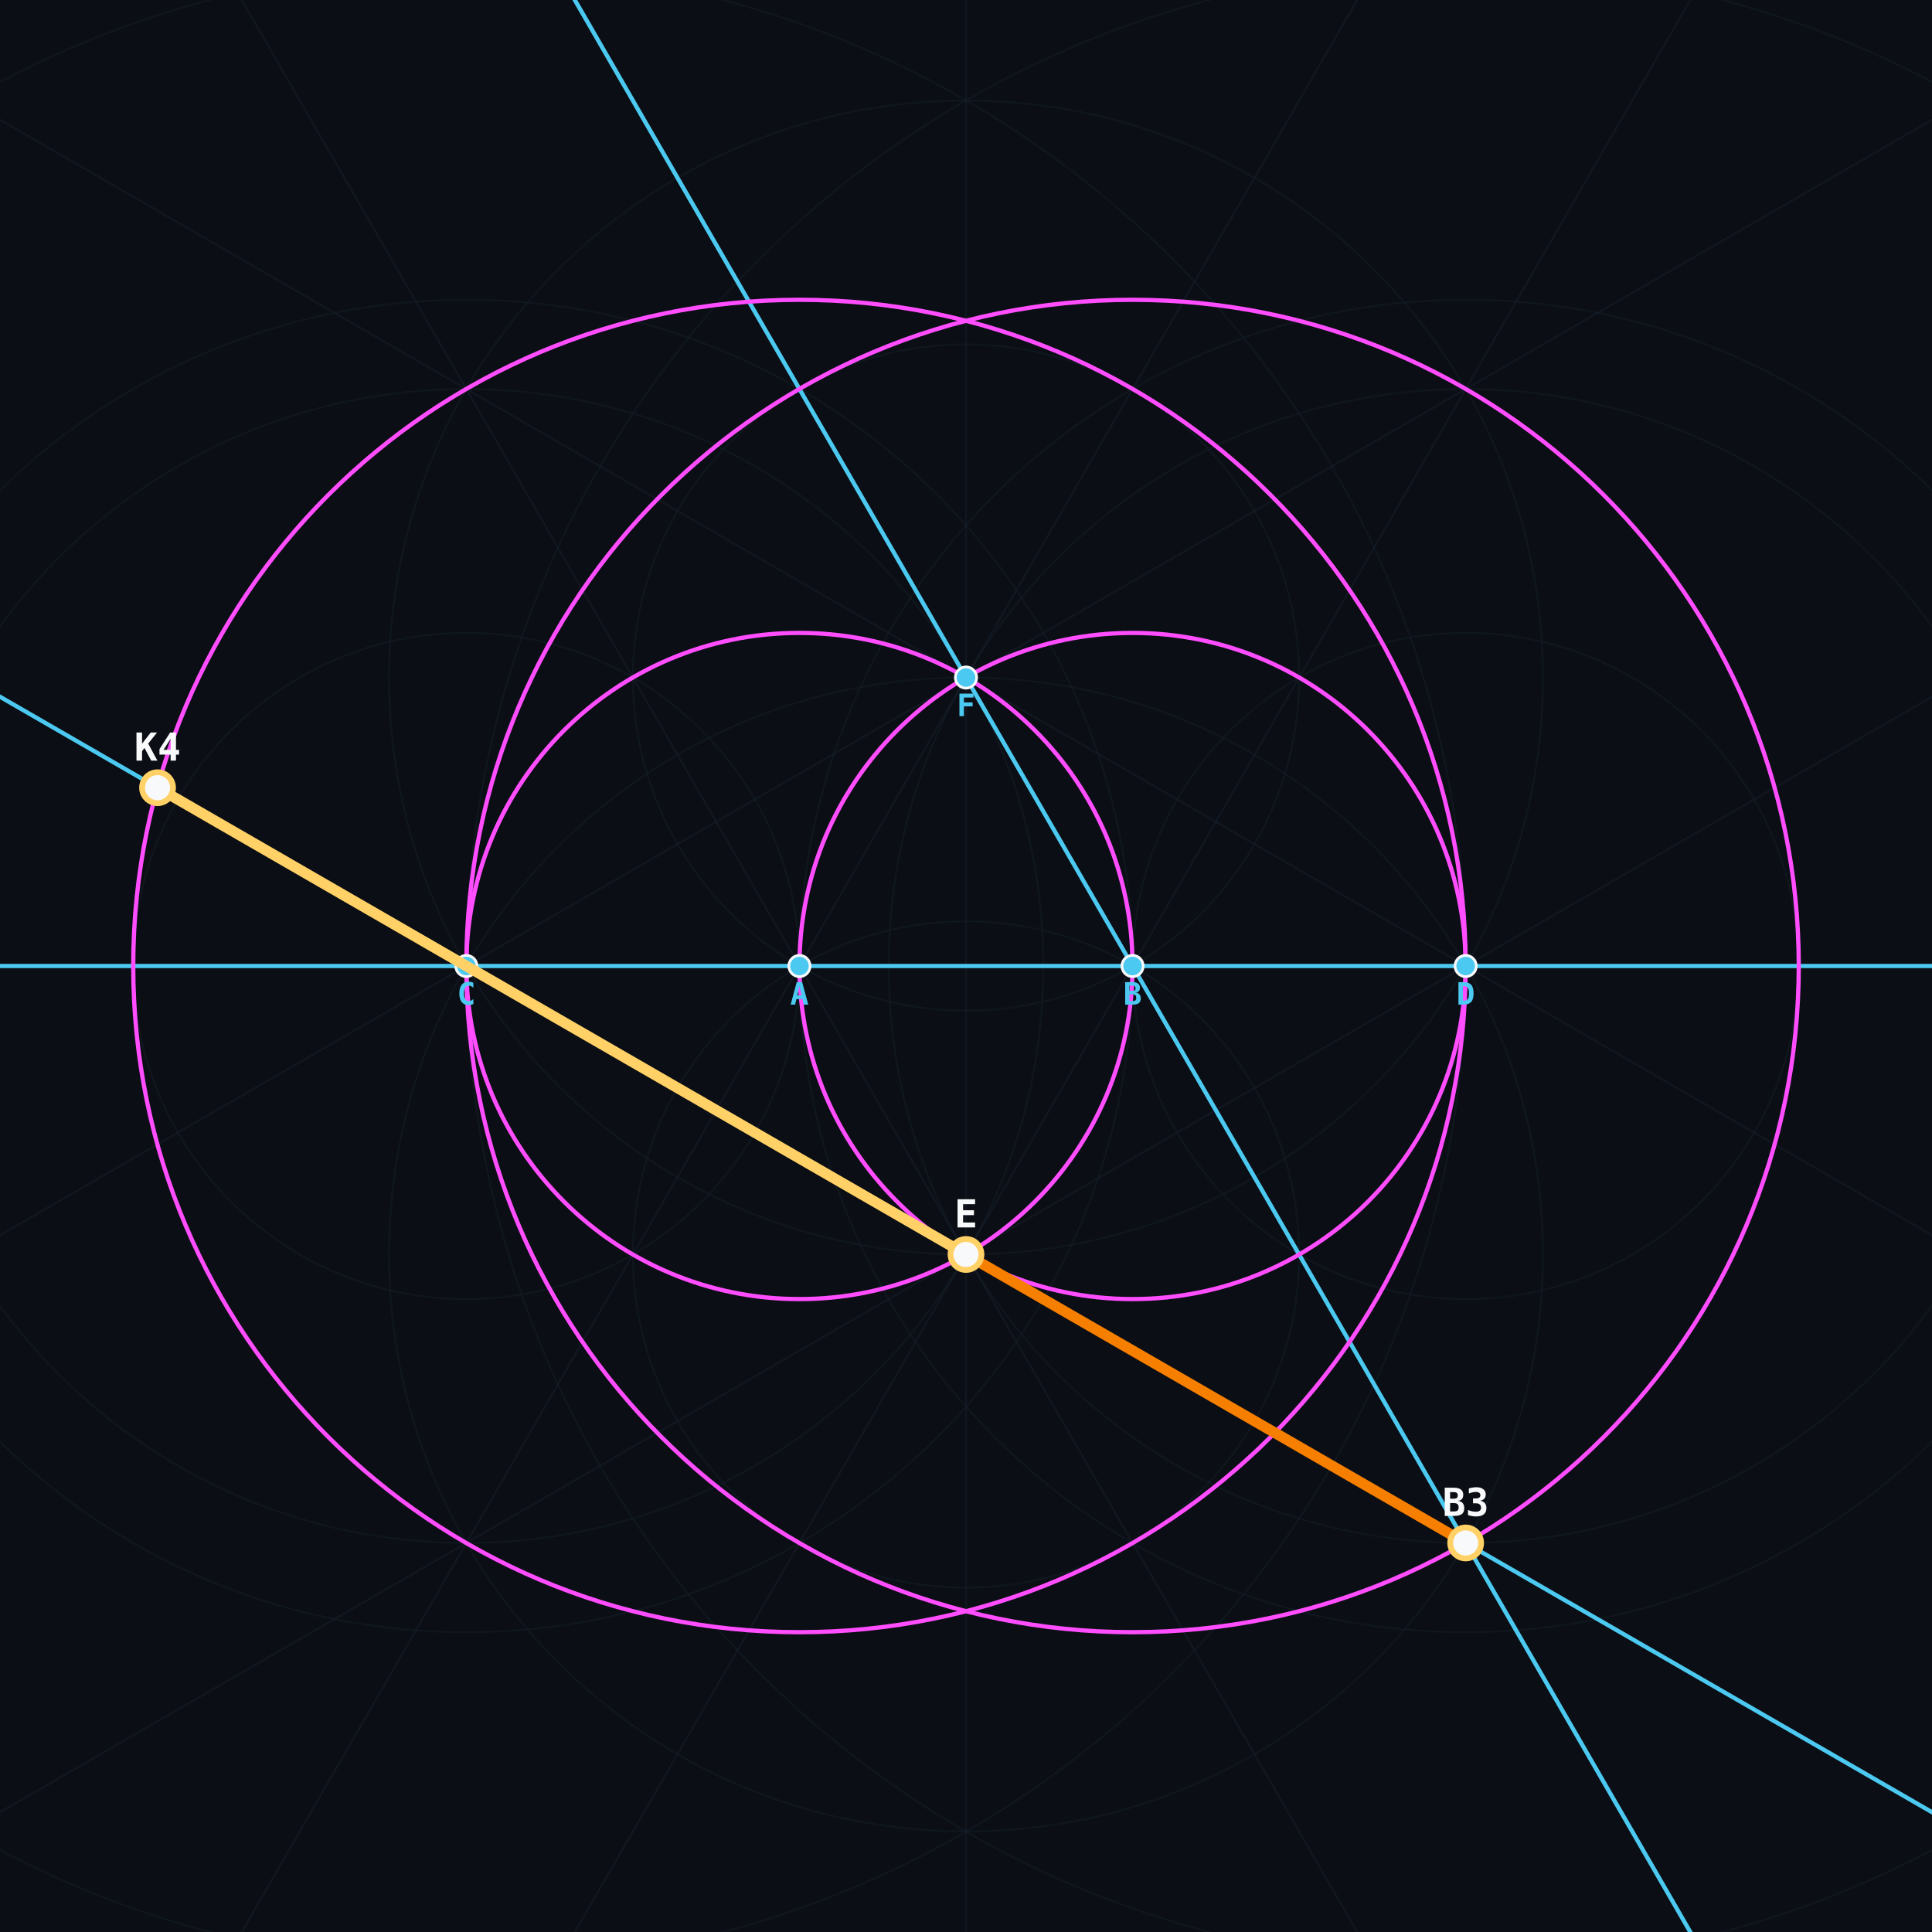
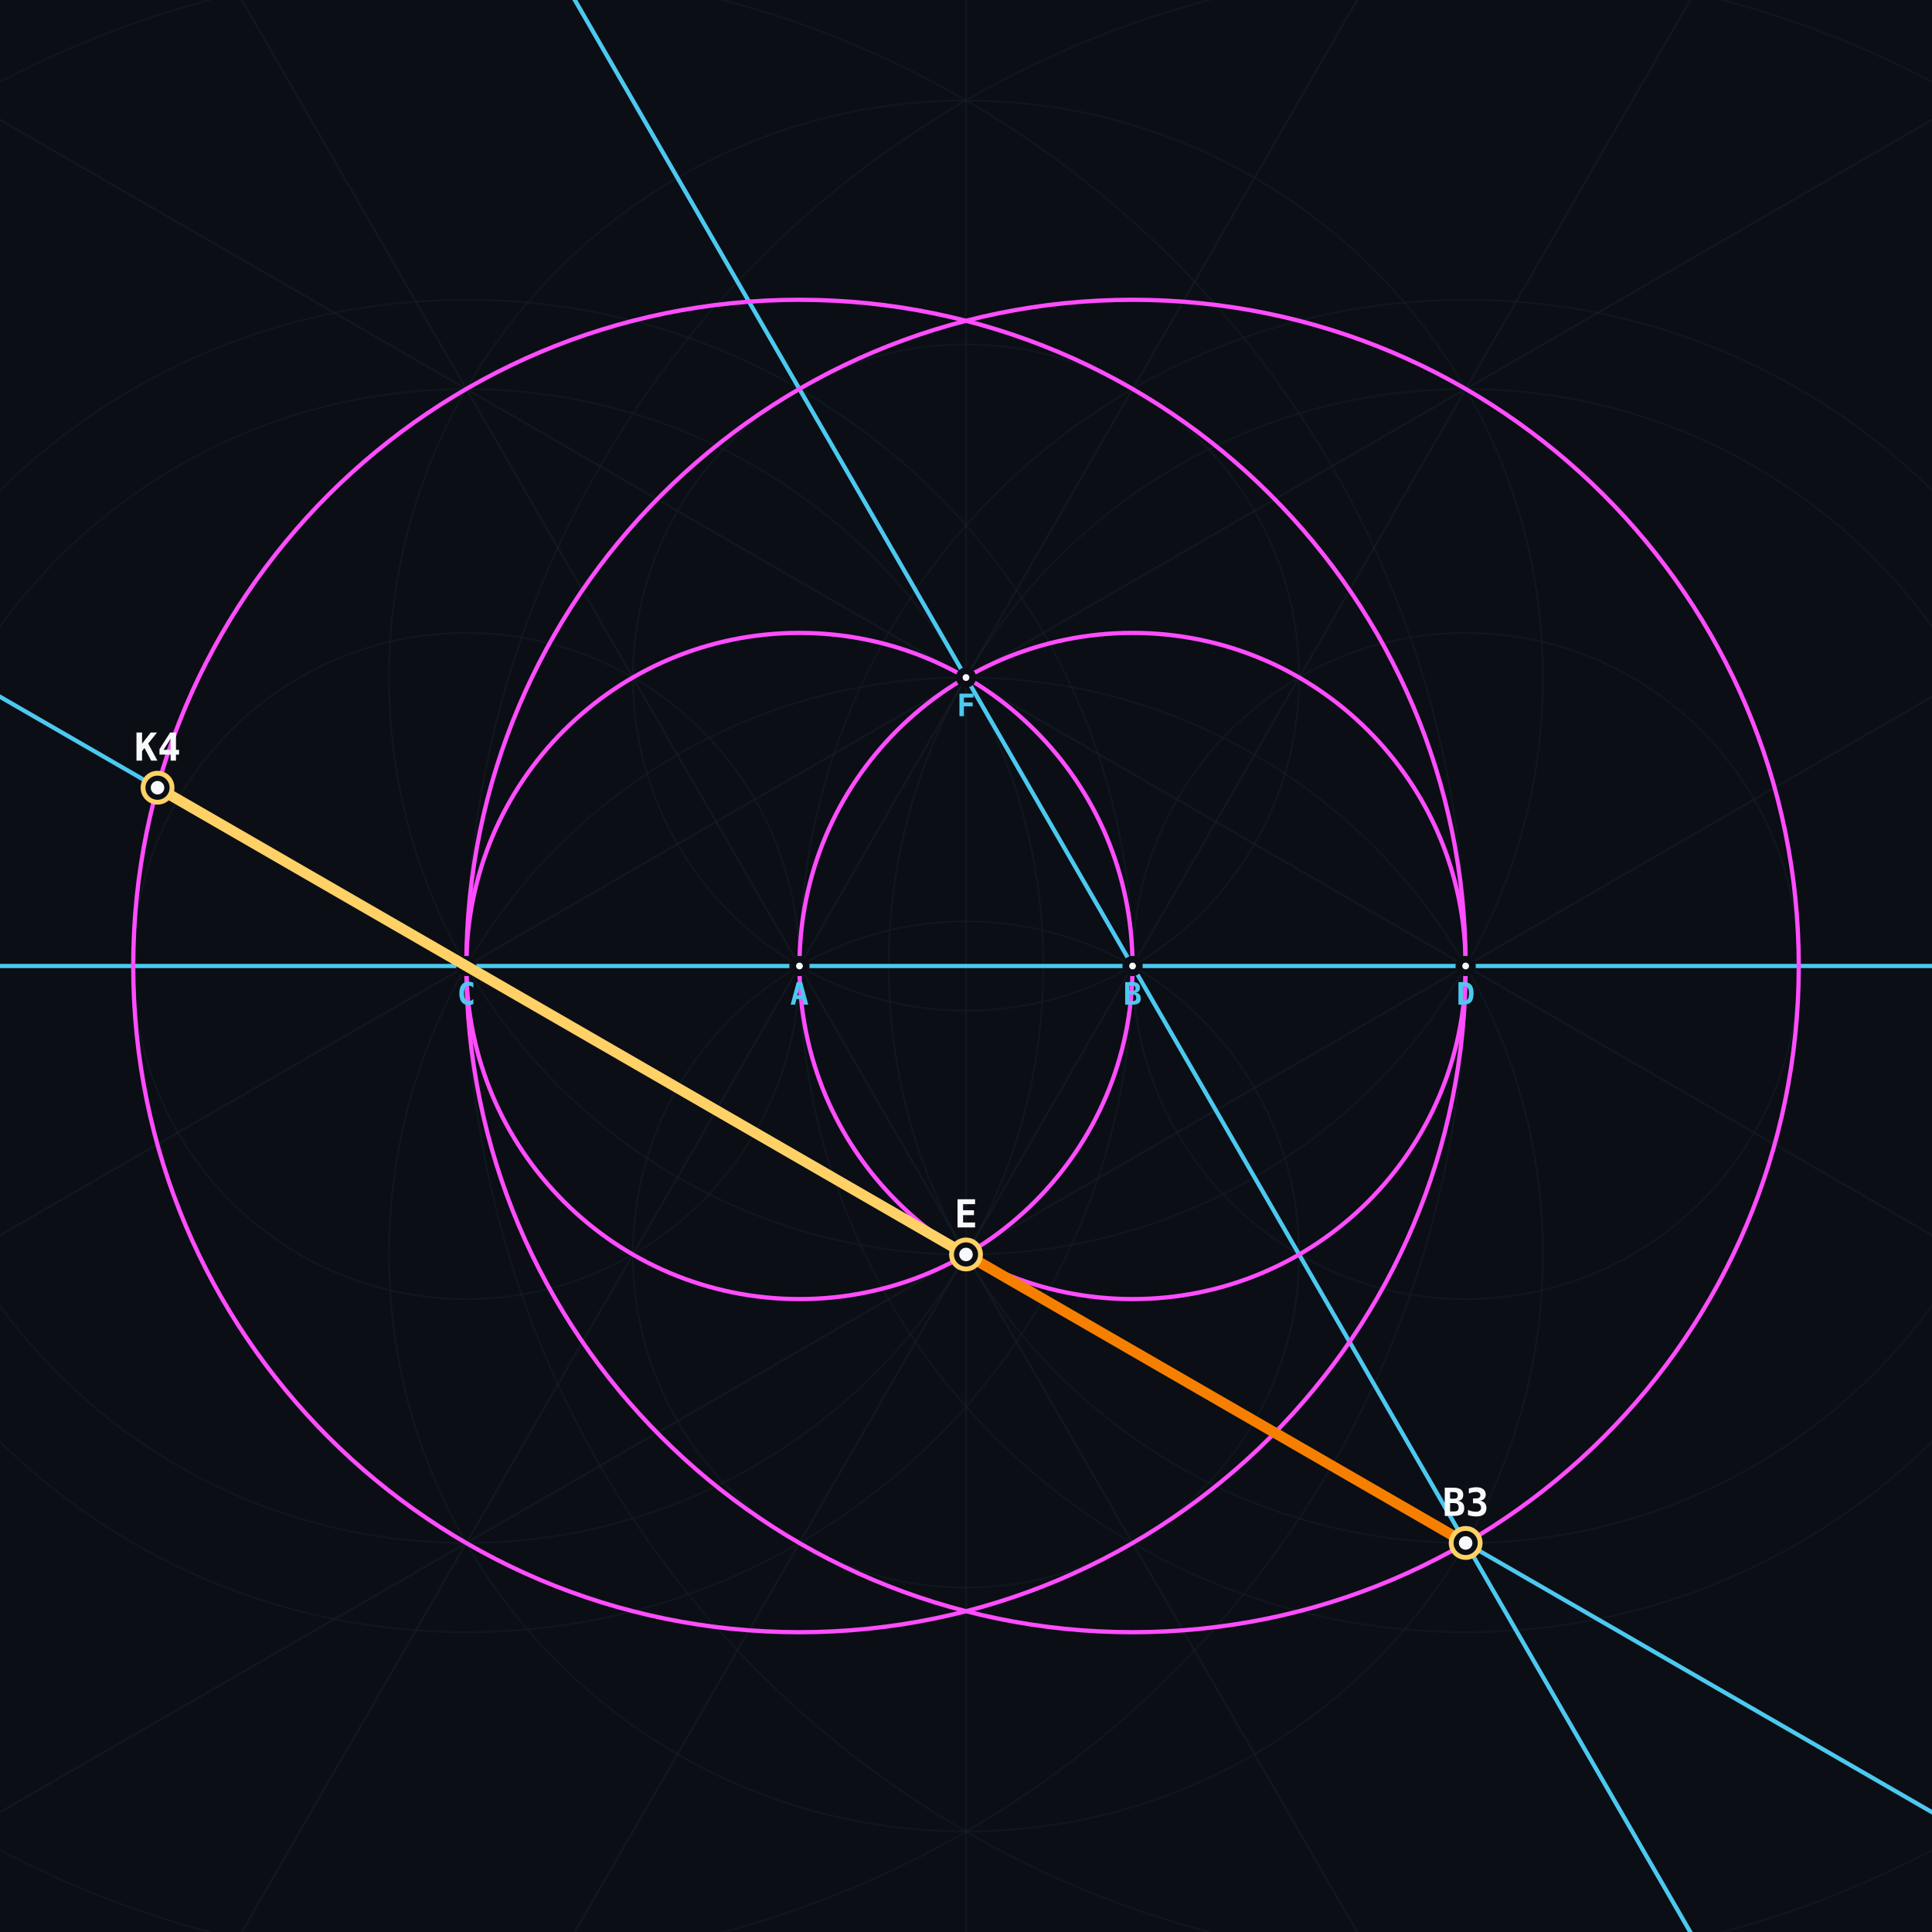
<svg xmlns="http://www.w3.org/2000/svg" viewBox="0 0 1000 1000" width="100%" height="100%" class="levels-svg">
  <defs>
    <clipPath id="sq-clip">
      <rect x="0" y="0" width="1000" height="1000" />
    </clipPath>
  </defs>
  <rect x="0" y="0" width="1000" height="1000" fill="#0b0e14" />
  <g clip-path="url(#sq-clip)">
    <line x1="-168.10" y1="-507.87" x2="1081.90" y2="1657.19" stroke="#1a2332" stroke-width="1.0" stroke-opacity="0.45" />
    <line x1="-168.10" y1="1507.87" x2="1081.90" y2="-657.19" stroke="#1a2332" stroke-width="1.0" stroke-opacity="0.45" />
    <line x1="1168.10" y1="-507.87" x2="-81.90" y2="1657.19" stroke="#1a2332" stroke-width="1.0" stroke-opacity="0.45" />
    <line x1="-711.84" y1="1050.34" x2="1453.22" y2="-199.66" stroke="#1a2332" stroke-width="1.0" stroke-opacity="0.45" />
    <line x1="1711.84" y1="-50.34" x2="-453.22" y2="1199.66" stroke="#1a2332" stroke-width="1.0" stroke-opacity="0.45" />
    <line x1="1711.84" y1="1050.34" x2="-453.22" y2="-199.66" stroke="#1a2332" stroke-width="1.0" stroke-opacity="0.45" />
    <line x1="500.00" y1="1750.00" x2="500.00" y2="-750.00" stroke="#1a2332" stroke-width="1.0" stroke-opacity="0.45" />
    <circle cx="241.38" cy="500.00" r="172.41" fill="none" stroke="#161f2c" stroke-width="1.0" stroke-opacity="0.45" />
    <circle cx="758.62" cy="500.00" r="344.83" fill="none" stroke="#161f2c" stroke-width="1.0" stroke-opacity="0.45" />
    <circle cx="500.00" cy="649.31" r="172.41" fill="none" stroke="#161f2c" stroke-width="1.0" stroke-opacity="0.45" />
    <circle cx="500.00" cy="350.69" r="172.41" fill="none" stroke="#161f2c" stroke-width="1.0" stroke-opacity="0.45" />
    <circle cx="241.38" cy="500.00" r="344.83" fill="none" stroke="#161f2c" stroke-width="1.0" stroke-opacity="0.45" />
    <circle cx="758.62" cy="500.00" r="172.41" fill="none" stroke="#161f2c" stroke-width="1.0" stroke-opacity="0.45" />
    <circle cx="241.38" cy="500.00" r="517.24" fill="none" stroke="#161f2c" stroke-width="1.0" stroke-opacity="0.45" />
    <circle cx="758.62" cy="500.00" r="517.24" fill="none" stroke="#161f2c" stroke-width="1.0" stroke-opacity="0.45" />
    <circle cx="241.38" cy="500.00" r="298.63" fill="none" stroke="#161f2c" stroke-width="1.0" stroke-opacity="0.45" />
    <circle cx="500.00" cy="649.31" r="298.63" fill="none" stroke="#161f2c" stroke-width="1.0" stroke-opacity="0.45" />
    <circle cx="500.00" cy="350.69" r="298.63" fill="none" stroke="#161f2c" stroke-width="1.0" stroke-opacity="0.45" />
    <circle cx="758.62" cy="500.00" r="298.63" fill="none" stroke="#161f2c" stroke-width="1.0" stroke-opacity="0.45" />
    <line x1="-750.00" y1="500.00" x2="1750.00" y2="500.00" stroke="#4cc9f0" stroke-width="2.2" stroke-linecap="round" />
    <line x1="1168.10" y1="1507.87" x2="-81.90" y2="-657.19" stroke="#4cc9f0" stroke-width="2.2" stroke-linecap="round" />
    <line x1="-711.84" y1="-50.34" x2="1453.22" y2="1199.66" stroke="#4cc9f0" stroke-width="2.2" stroke-linecap="round" />
    <circle cx="413.79" cy="500.00" r="172.41" fill="none" stroke="#ff4dff" stroke-width="2.2" />
    <circle cx="586.21" cy="500.00" r="172.41" fill="none" stroke="#ff4dff" stroke-width="2.2" />
    <circle cx="413.79" cy="500.00" r="344.83" fill="none" stroke="#ff4dff" stroke-width="2.2" />
    <circle cx="586.21" cy="500.00" r="344.83" fill="none" stroke="#ff4dff" stroke-width="2.2" />
-     <circle class="geom-point" cx="413.79" cy="500.00" r="5.5" data-base-r="5.5" fill="#4cc9f0" stroke="#f8f9fa" stroke-width="1.4" />
+     <circle class="geom-point" cx="413.79" cy="500.00" r="3.5" data-base-r="3.5" fill="#f8f9fa" stroke="#0b0e14" stroke-width="3.5" />
    <text class="geom-label" x="413.79" y="520.00" data-anchor-x="413.79" data-anchor-y="500.00" data-offset-y="20" data-base-font="16" fill="#4cc9f0" font-family="monospace" font-size="16" font-weight="bold" text-anchor="middle">A</text>
-     <circle class="geom-point" cx="586.21" cy="500.00" r="5.5" data-base-r="5.5" fill="#4cc9f0" stroke="#f8f9fa" stroke-width="1.4" />
+     <circle class="geom-point" cx="586.21" cy="500.00" r="3.5" data-base-r="3.5" fill="#f8f9fa" stroke="#0b0e14" stroke-width="3.5" />
    <text class="geom-label" x="586.21" y="520.00" data-anchor-x="586.21" data-anchor-y="500.00" data-offset-y="20" data-base-font="16" fill="#4cc9f0" font-family="monospace" font-size="16" font-weight="bold" text-anchor="middle">B</text>
-     <circle class="geom-point" cx="241.38" cy="500.00" r="5.5" data-base-r="5.5" fill="#4cc9f0" stroke="#f8f9fa" stroke-width="1.4" />
+     <circle class="geom-point" cx="241.38" cy="500.00" r="3.5" data-base-r="3.5" fill="#f8f9fa" stroke="#0b0e14" stroke-width="3.5" />
    <text class="geom-label" x="241.38" y="520.00" data-anchor-x="241.38" data-anchor-y="500.00" data-offset-y="20" data-base-font="16" fill="#4cc9f0" font-family="monospace" font-size="16" font-weight="bold" text-anchor="middle">C</text>
-     <circle class="geom-point" cx="758.62" cy="500.00" r="5.5" data-base-r="5.5" fill="#4cc9f0" stroke="#f8f9fa" stroke-width="1.4" />
+     <circle class="geom-point" cx="758.62" cy="500.00" r="3.5" data-base-r="3.5" fill="#f8f9fa" stroke="#0b0e14" stroke-width="3.5" />
    <text class="geom-label" x="758.62" y="520.00" data-anchor-x="758.62" data-anchor-y="500.00" data-offset-y="20" data-base-font="16" fill="#4cc9f0" font-family="monospace" font-size="16" font-weight="bold" text-anchor="middle">D</text>
-     <circle class="geom-point" cx="500.00" cy="350.69" r="5.5" data-base-r="5.5" fill="#4cc9f0" stroke="#f8f9fa" stroke-width="1.4" />
+     <circle class="geom-point" cx="500.00" cy="350.69" r="3.5" data-base-r="3.5" fill="#f8f9fa" stroke="#0b0e14" stroke-width="3.5" />
    <text class="geom-label" x="500.00" y="370.69" data-anchor-x="500.00" data-anchor-y="350.69" data-offset-y="20" data-base-font="16" fill="#4cc9f0" font-family="monospace" font-size="16" font-weight="bold" text-anchor="middle">F</text>
    <line x1="81.54" y1="407.72" x2="500.00" y2="649.31" stroke="#ffd166" stroke-width="5.5" stroke-linecap="round" />
    <line x1="500.00" y1="649.31" x2="758.62" y2="798.63" stroke="#f77f00" stroke-width="5.5" stroke-linecap="round" />
-     <circle class="geom-point" cx="81.54" cy="407.72" r="8" data-base-r="8" fill="#f8f9fa" stroke="#ffd166" stroke-width="3" />
+     <circle class="geom-point" cx="81.54" cy="407.72" r="7.5" data-base-r="7.5" fill="#0b0e14" stroke="#ffd166" stroke-width="2.5" />
+     <circle class="geom-point" cx="81.54" cy="407.72" r="3.5" data-base-r="3.5" fill="#f8f9fa" stroke="none" />
    <text class="geom-label" x="81.54" y="393.72" data-anchor-x="81.54" data-anchor-y="407.72" data-offset-y="-14" data-base-font="20" fill="#f8f9fa" font-family="monospace" font-size="20" font-weight="bold" text-anchor="middle">K4</text>
-     <circle class="geom-point" cx="500.00" cy="649.31" r="8" data-base-r="8" fill="#f8f9fa" stroke="#ffd166" stroke-width="3" />
+     <circle class="geom-point" cx="500.00" cy="649.31" r="7.5" data-base-r="7.5" fill="#0b0e14" stroke="#ffd166" stroke-width="2.5" />
+     <circle class="geom-point" cx="500.00" cy="649.31" r="3.5" data-base-r="3.5" fill="#f8f9fa" stroke="none" />
    <text class="geom-label" x="500.00" y="635.31" data-anchor-x="500.00" data-anchor-y="649.31" data-offset-y="-14" data-base-font="20" fill="#f8f9fa" font-family="monospace" font-size="20" font-weight="bold" text-anchor="middle">E</text>
-     <circle class="geom-point" cx="758.62" cy="798.63" r="8" data-base-r="8" fill="#f8f9fa" stroke="#ffd166" stroke-width="3" />
+     <circle class="geom-point" cx="758.62" cy="798.63" r="7.5" data-base-r="7.5" fill="#0b0e14" stroke="#ffd166" stroke-width="2.5" />
+     <circle class="geom-point" cx="758.62" cy="798.63" r="3.5" data-base-r="3.5" fill="#f8f9fa" stroke="none" />
    <text class="geom-label" x="758.62" y="784.63" data-anchor-x="758.62" data-anchor-y="798.63" data-offset-y="-14" data-base-font="20" fill="#f8f9fa" font-family="monospace" font-size="20" font-weight="bold" text-anchor="middle">B3</text>
  </g>
</svg>
